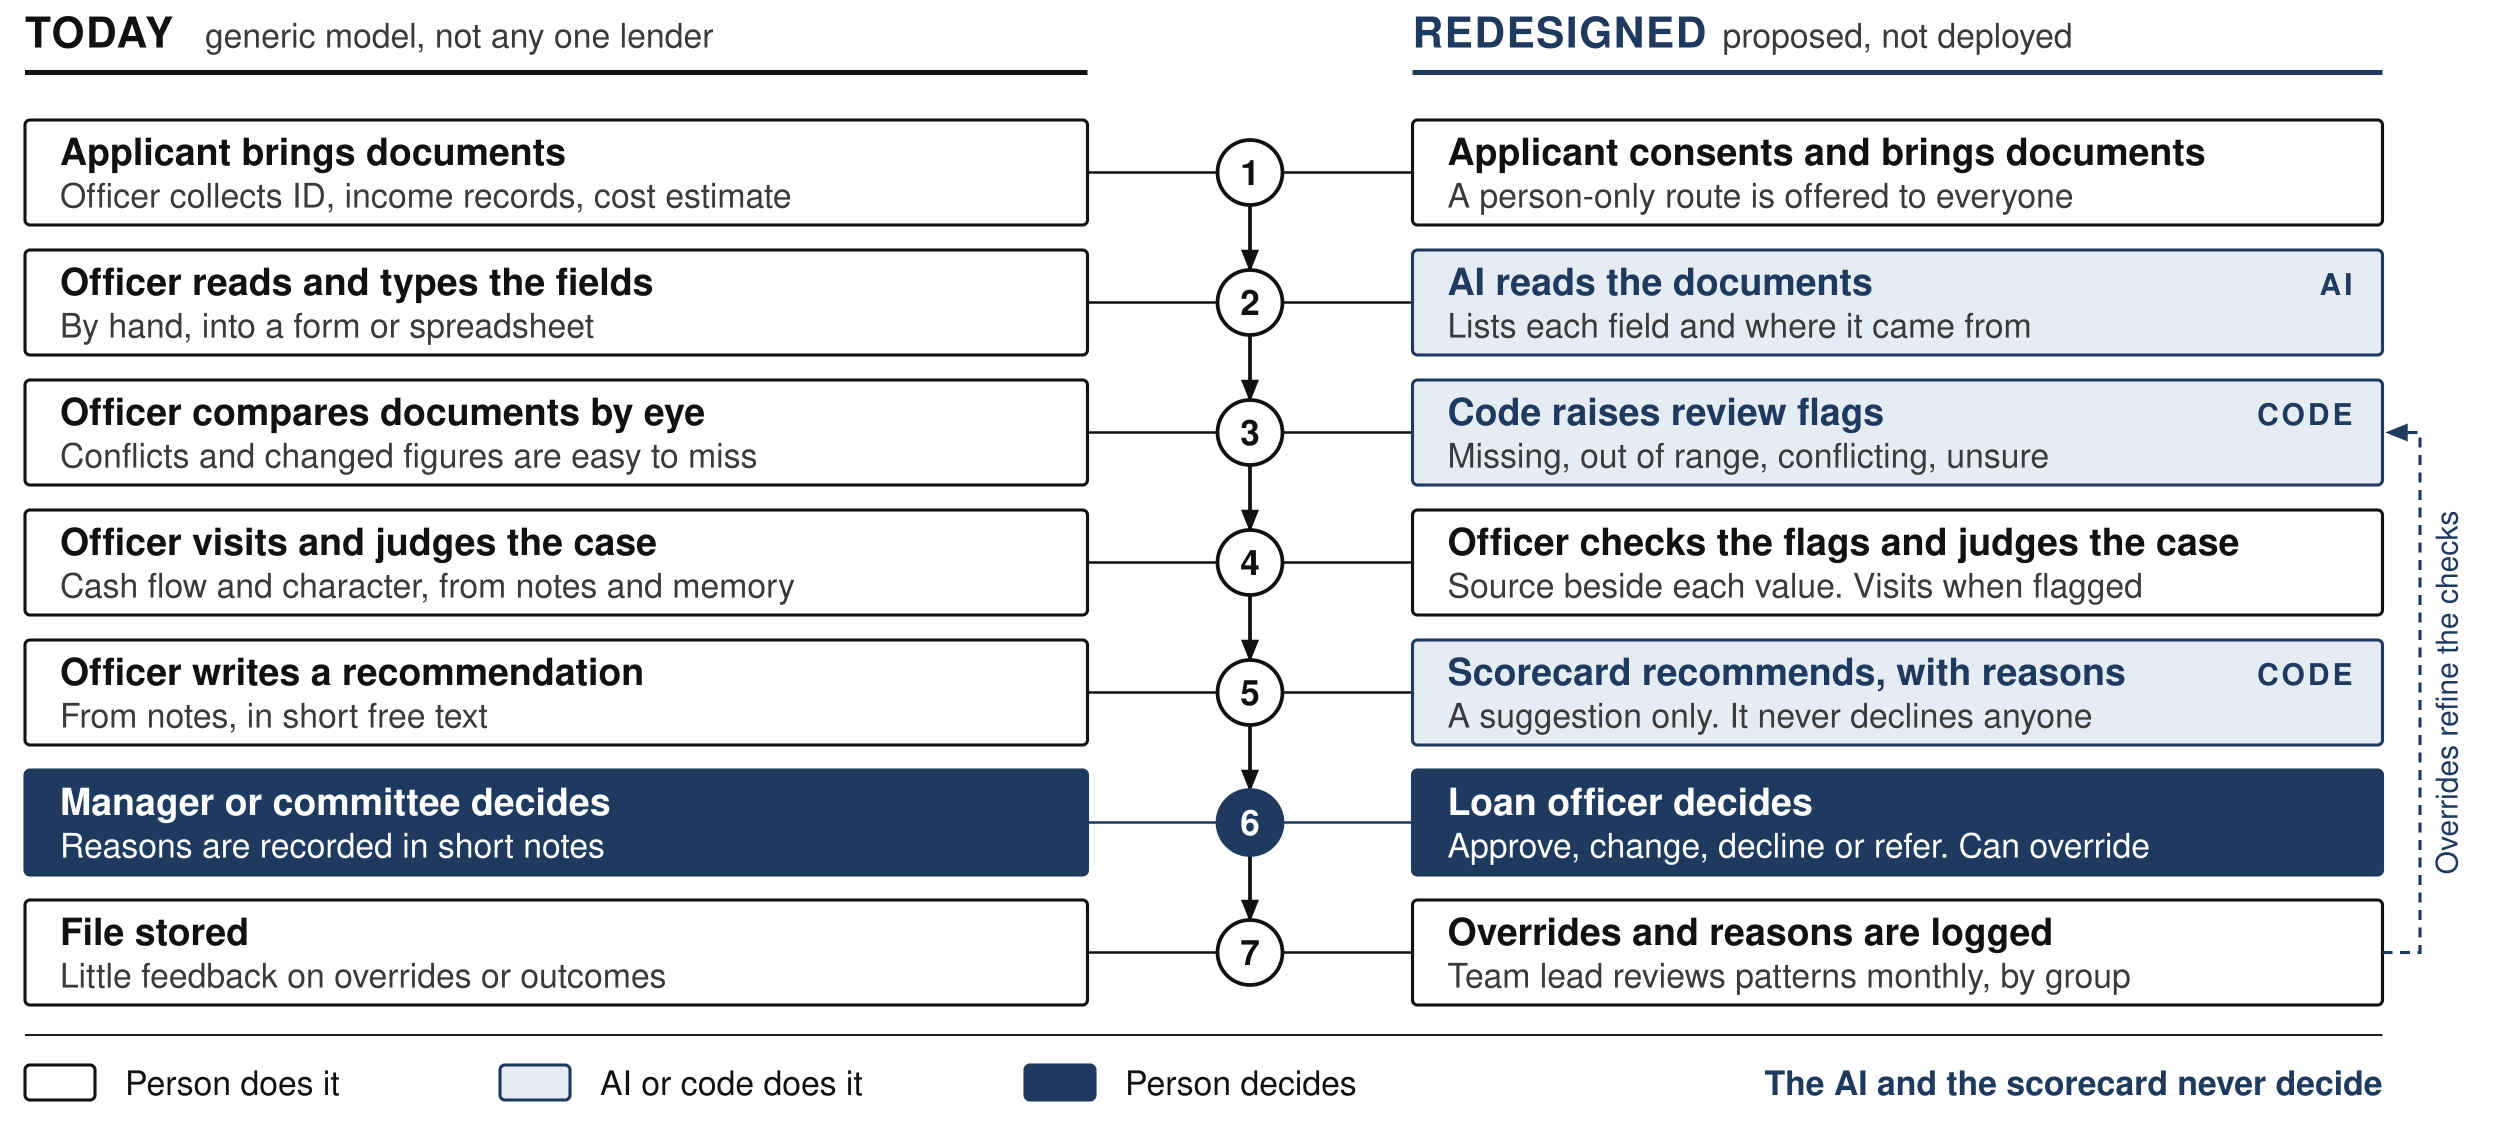
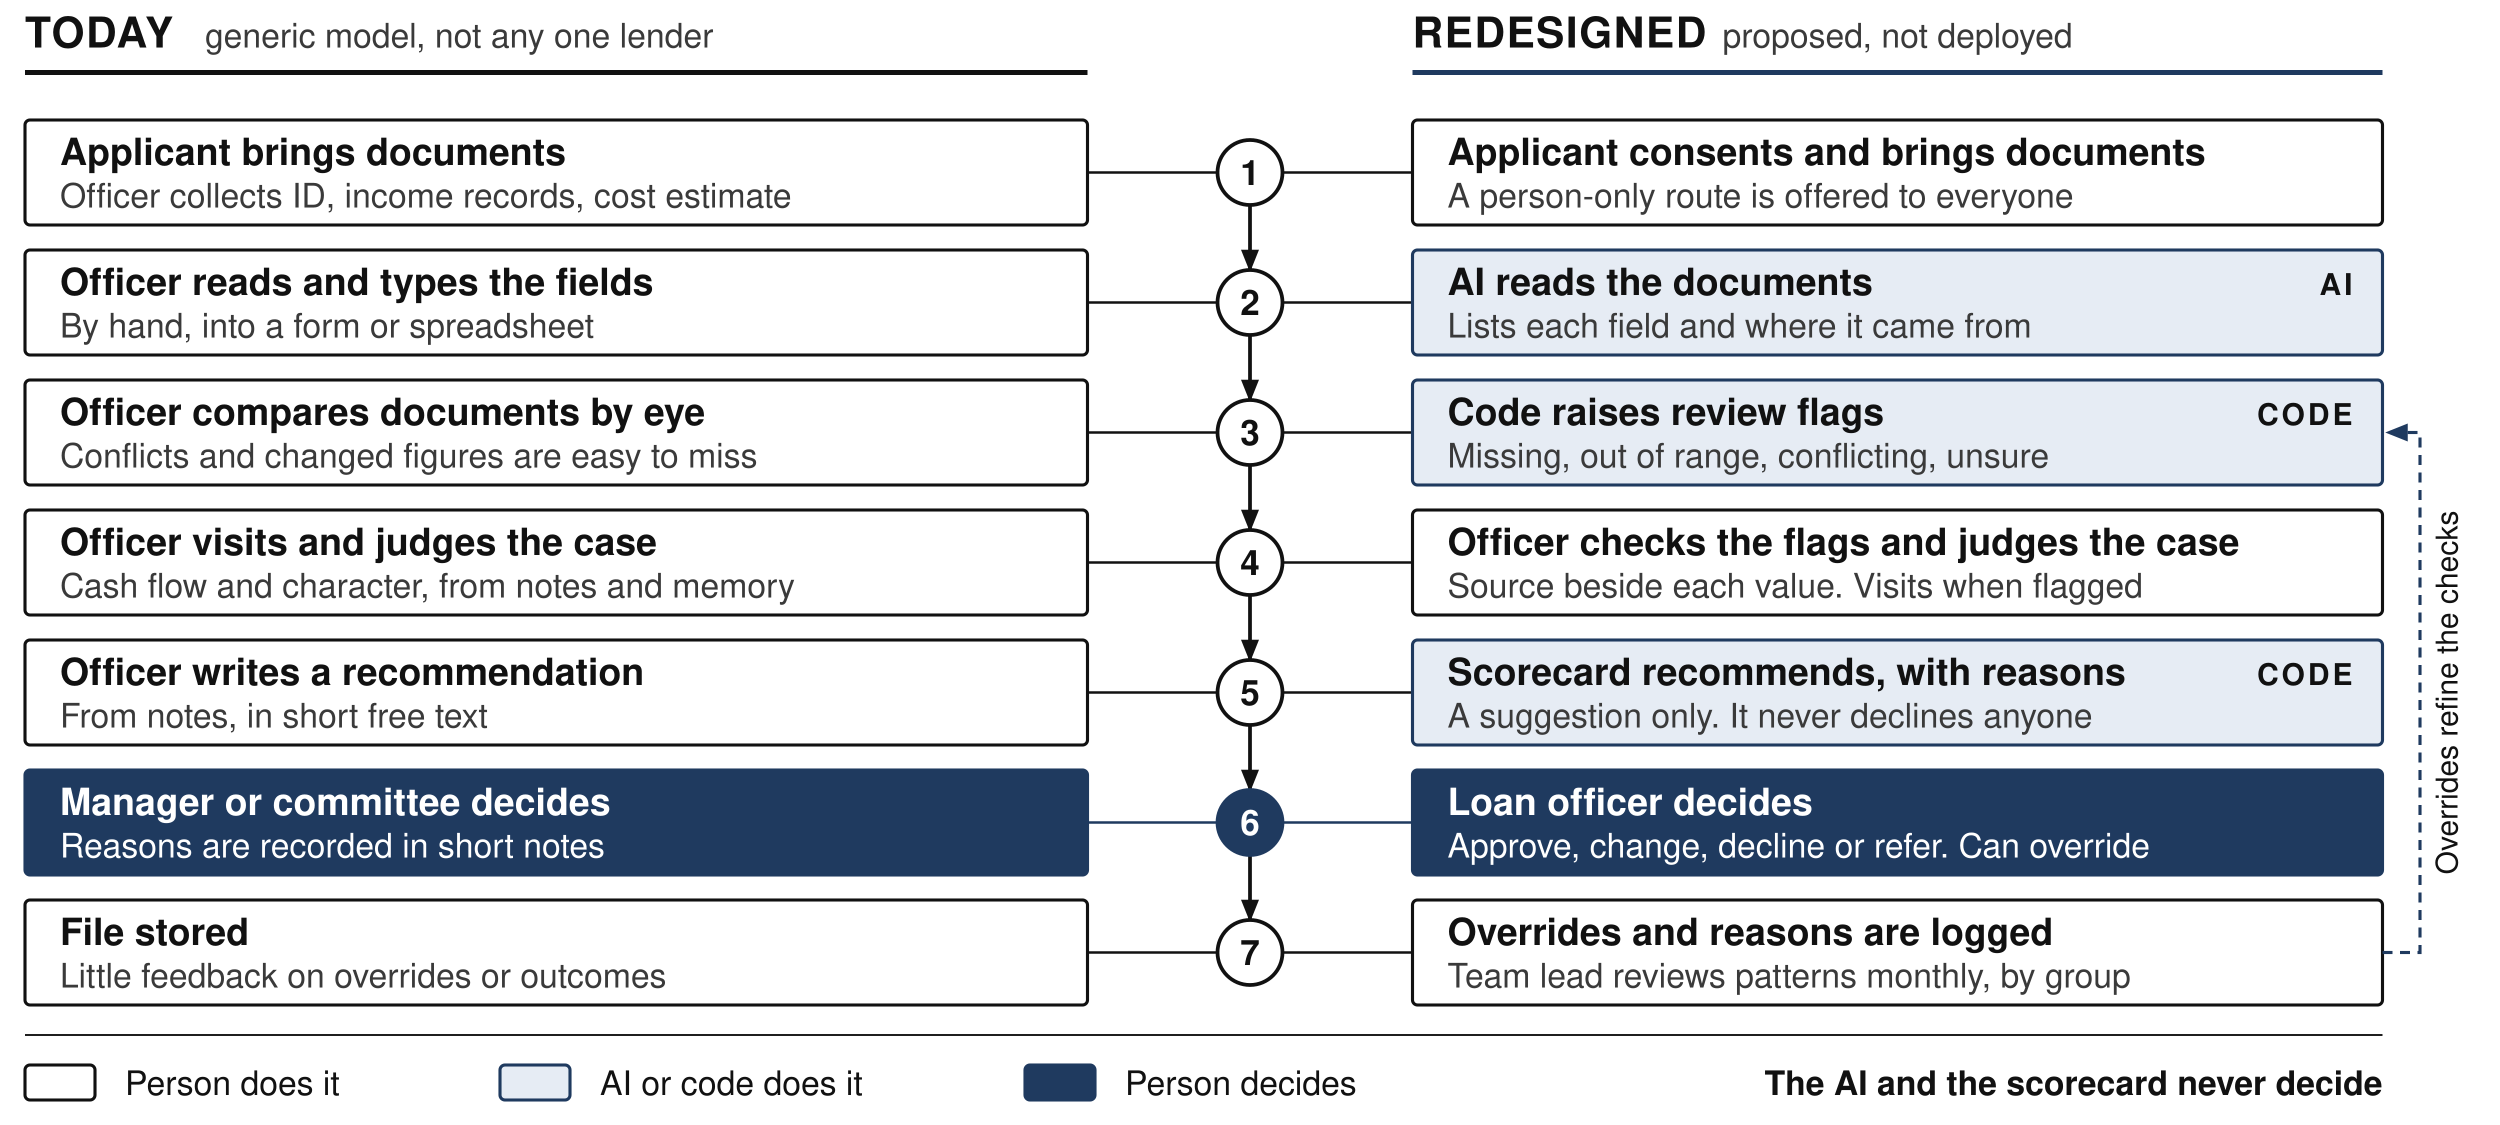
<svg xmlns="http://www.w3.org/2000/svg" viewBox="0 0 1000 450" width="1000" height="450" font-family="'Helvetica Neue', Helvetica, Arial, sans-serif">
  <defs>
    <marker id="down" viewBox="0 0 10 10" refX="9" refY="5" markerUnits="userSpaceOnUse" markerWidth="9" markerHeight="9" orient="auto">
      <path d="M0,1 L10,5 L0,9 z" fill="#111111" />
    </marker>
    <marker id="back" viewBox="0 0 10 10" refX="9" refY="5" markerUnits="userSpaceOnUse" markerWidth="9" markerHeight="9" orient="auto">
      <path d="M0,1 L10,5 L0,9 z" fill="#1F3A5F" />
    </marker>
  </defs>
  <rect width="1000" height="450" fill="#ffffff" />
  <text x="10" y="19" font-size="17" font-weight="700" letter-spacing="0.6" fill="#111111">TODAY</text>
  <text x="82" y="19" font-size="13.5" fill="#3a3a3a">generic model, not any one lender</text>
  <rect x="10" y="28" width="425" height="2" fill="#111111" />
-   <text x="565" y="19" font-size="17" font-weight="700" letter-spacing="0.6" fill="#1F3A5F">REDESIGNED</text>
+   <text x="565" y="19" font-size="17" font-weight="700" letter-spacing="0.6" fill="#111111">REDESIGNED</text>
  <text x="689" y="19" font-size="13.5" fill="#3a3a3a">proposed, not deployed</text>
  <rect x="565" y="28" width="388" height="2" fill="#1F3A5F" />
  <line x1="500" y1="82.0" x2="500" y2="108.0" stroke="#111111" stroke-width="1.5" marker-end="url(#down)" />
  <line x1="500" y1="134.0" x2="500" y2="160.0" stroke="#111111" stroke-width="1.5" marker-end="url(#down)" />
  <line x1="500" y1="186.0" x2="500" y2="212.0" stroke="#111111" stroke-width="1.5" marker-end="url(#down)" />
  <line x1="500" y1="238.0" x2="500" y2="264.0" stroke="#111111" stroke-width="1.5" marker-end="url(#down)" />
  <line x1="500" y1="290.0" x2="500" y2="316.0" stroke="#111111" stroke-width="1.5" marker-end="url(#down)" />
  <line x1="500" y1="342.0" x2="500" y2="368.0" stroke="#111111" stroke-width="1.5" marker-end="url(#down)" />
  <line x1="435" y1="69.0" x2="487" y2="69.0" stroke="#111111" stroke-width="1" />
  <line x1="513" y1="69.0" x2="565" y2="69.0" stroke="#111111" stroke-width="1" />
  <circle cx="500" cy="69.0" r="13" fill="#ffffff" stroke="#111111" stroke-width="1.5" />
  <text x="500" y="74.0" font-size="14" font-weight="700" text-anchor="middle" fill="#111111">1</text>
  <g>
    <rect x="10" y="48" width="425" height="42" rx="2" fill="#ffffff" stroke="#111111" stroke-width="1.25" />
    <text x="24" y="66" font-size="15" font-weight="700" fill="#111111">Applicant brings documents</text>
    <text x="24" y="83" font-size="13.5" fill="#3a3a3a">Officer collects ID, income records, cost estimate</text>
  </g>
  <g>
    <rect x="565" y="48" width="388" height="42" rx="2" fill="#ffffff" stroke="#111111" stroke-width="1.25" />
    <text x="579" y="66" font-size="15" font-weight="700" fill="#111111">Applicant consents and brings documents</text>
    <text x="579" y="83" font-size="13.5" fill="#3a3a3a">A person-only route is offered to everyone</text>
  </g>
  <line x1="435" y1="121.0" x2="487" y2="121.0" stroke="#111111" stroke-width="1" />
  <line x1="513" y1="121.0" x2="565" y2="121.0" stroke="#111111" stroke-width="1" />
  <circle cx="500" cy="121.0" r="13" fill="#ffffff" stroke="#111111" stroke-width="1.5" />
  <text x="500" y="126.0" font-size="14" font-weight="700" text-anchor="middle" fill="#111111">2</text>
  <g>
    <rect x="10" y="100" width="425" height="42" rx="2" fill="#ffffff" stroke="#111111" stroke-width="1.25" />
    <text x="24" y="118" font-size="15" font-weight="700" fill="#111111">Officer reads and types the fields</text>
    <text x="24" y="135" font-size="13.5" fill="#3a3a3a">By hand, into a form or spreadsheet</text>
  </g>
  <g>
    <rect x="565" y="100" width="388" height="42" rx="2" fill="#E6ECF4" stroke="#1F3A5F" stroke-width="1.25" />
-     <text x="579" y="118" font-size="15" font-weight="700" fill="#1F3A5F">AI reads the documents</text>
+     <text x="579" y="118" font-size="15" font-weight="700" fill="#111111">AI reads the documents</text>
    <text x="579" y="135" font-size="13.5" fill="#3a3a3a">Lists each field and where it came from</text>
-     <text x="941" y="118" font-size="12" font-weight="700" letter-spacing="1.2" text-anchor="end" fill="#1F3A5F">AI</text>
+     <text x="941" y="118" font-size="12" font-weight="700" letter-spacing="1.2" text-anchor="end" fill="#111111">AI</text>
  </g>
  <line x1="435" y1="173.0" x2="487" y2="173.0" stroke="#111111" stroke-width="1" />
  <line x1="513" y1="173.0" x2="565" y2="173.0" stroke="#111111" stroke-width="1" />
  <circle cx="500" cy="173.0" r="13" fill="#ffffff" stroke="#111111" stroke-width="1.5" />
  <text x="500" y="178.0" font-size="14" font-weight="700" text-anchor="middle" fill="#111111">3</text>
  <g>
    <rect x="10" y="152" width="425" height="42" rx="2" fill="#ffffff" stroke="#111111" stroke-width="1.25" />
    <text x="24" y="170" font-size="15" font-weight="700" fill="#111111">Officer compares documents by eye</text>
    <text x="24" y="187" font-size="13.5" fill="#3a3a3a">Conflicts and changed figures are easy to miss</text>
  </g>
  <g>
    <rect x="565" y="152" width="388" height="42" rx="2" fill="#E6ECF4" stroke="#1F3A5F" stroke-width="1.25" />
-     <text x="579" y="170" font-size="15" font-weight="700" fill="#1F3A5F">Code raises review flags</text>
+     <text x="579" y="170" font-size="15" font-weight="700" fill="#111111">Code raises review flags</text>
    <text x="579" y="187" font-size="13.5" fill="#3a3a3a">Missing, out of range, conflicting, unsure</text>
-     <text x="941" y="170" font-size="12" font-weight="700" letter-spacing="1.2" text-anchor="end" fill="#1F3A5F">CODE</text>
+     <text x="941" y="170" font-size="12" font-weight="700" letter-spacing="1.2" text-anchor="end" fill="#111111">CODE</text>
  </g>
  <line x1="435" y1="225.0" x2="487" y2="225.0" stroke="#111111" stroke-width="1" />
  <line x1="513" y1="225.0" x2="565" y2="225.0" stroke="#111111" stroke-width="1" />
  <circle cx="500" cy="225.0" r="13" fill="#ffffff" stroke="#111111" stroke-width="1.5" />
  <text x="500" y="230.0" font-size="14" font-weight="700" text-anchor="middle" fill="#111111">4</text>
  <g>
    <rect x="10" y="204" width="425" height="42" rx="2" fill="#ffffff" stroke="#111111" stroke-width="1.25" />
    <text x="24" y="222" font-size="15" font-weight="700" fill="#111111">Officer visits and judges the case</text>
    <text x="24" y="239" font-size="13.5" fill="#3a3a3a">Cash flow and character, from notes and memory</text>
  </g>
  <g>
    <rect x="565" y="204" width="388" height="42" rx="2" fill="#ffffff" stroke="#111111" stroke-width="1.25" />
    <text x="579" y="222" font-size="15" font-weight="700" fill="#111111">Officer checks the flags and judges the case</text>
    <text x="579" y="239" font-size="13.5" fill="#3a3a3a">Source beside each value. Visits when flagged</text>
  </g>
  <line x1="435" y1="277.0" x2="487" y2="277.0" stroke="#111111" stroke-width="1" />
  <line x1="513" y1="277.0" x2="565" y2="277.0" stroke="#111111" stroke-width="1" />
  <circle cx="500" cy="277.0" r="13" fill="#ffffff" stroke="#111111" stroke-width="1.5" />
  <text x="500" y="282.0" font-size="14" font-weight="700" text-anchor="middle" fill="#111111">5</text>
  <g>
    <rect x="10" y="256" width="425" height="42" rx="2" fill="#ffffff" stroke="#111111" stroke-width="1.25" />
    <text x="24" y="274" font-size="15" font-weight="700" fill="#111111">Officer writes a recommendation</text>
    <text x="24" y="291" font-size="13.5" fill="#3a3a3a">From notes, in short free text</text>
  </g>
  <g>
    <rect x="565" y="256" width="388" height="42" rx="2" fill="#E6ECF4" stroke="#1F3A5F" stroke-width="1.25" />
-     <text x="579" y="274" font-size="15" font-weight="700" fill="#1F3A5F">Scorecard recommends, with reasons</text>
+     <text x="579" y="274" font-size="15" font-weight="700" fill="#111111">Scorecard recommends, with reasons</text>
    <text x="579" y="291" font-size="13.5" fill="#3a3a3a">A suggestion only. It never declines anyone</text>
-     <text x="941" y="274" font-size="12" font-weight="700" letter-spacing="1.2" text-anchor="end" fill="#1F3A5F">CODE</text>
+     <text x="941" y="274" font-size="12" font-weight="700" letter-spacing="1.2" text-anchor="end" fill="#111111">CODE</text>
  </g>
  <line x1="435" y1="329.0" x2="487" y2="329.0" stroke="#1F3A5F" stroke-width="1" />
  <line x1="513" y1="329.0" x2="565" y2="329.0" stroke="#1F3A5F" stroke-width="1" />
  <circle cx="500" cy="329.0" r="13" fill="#1F3A5F" stroke="#1F3A5F" stroke-width="1.5" />
  <text x="500" y="334.0" font-size="14" font-weight="700" text-anchor="middle" fill="#ffffff">6</text>
  <g>
    <rect x="10" y="308" width="425" height="42" rx="2" fill="#1F3A5F" stroke="#1F3A5F" stroke-width="1.25" />
    <text x="24" y="326" font-size="15" font-weight="700" fill="#ffffff">Manager or committee decides</text>
    <text x="24" y="343" font-size="13.5" fill="#ffffff">Reasons are recorded in short notes</text>
  </g>
  <g>
    <rect x="565" y="308" width="388" height="42" rx="2" fill="#1F3A5F" stroke="#1F3A5F" stroke-width="1.25" />
    <text x="579" y="326" font-size="15" font-weight="700" fill="#ffffff">Loan officer decides</text>
    <text x="579" y="343" font-size="13.5" fill="#ffffff">Approve, change, decline or refer. Can override</text>
  </g>
  <line x1="435" y1="381.0" x2="487" y2="381.0" stroke="#111111" stroke-width="1" />
  <line x1="513" y1="381.0" x2="565" y2="381.0" stroke="#111111" stroke-width="1" />
  <circle cx="500" cy="381.0" r="13" fill="#ffffff" stroke="#111111" stroke-width="1.5" />
  <text x="500" y="386.0" font-size="14" font-weight="700" text-anchor="middle" fill="#111111">7</text>
  <g>
    <rect x="10" y="360" width="425" height="42" rx="2" fill="#ffffff" stroke="#111111" stroke-width="1.25" />
    <text x="24" y="378" font-size="15" font-weight="700" fill="#111111">File stored</text>
    <text x="24" y="395" font-size="13.5" fill="#3a3a3a">Little feedback on overrides or outcomes</text>
  </g>
  <g>
    <rect x="565" y="360" width="388" height="42" rx="2" fill="#ffffff" stroke="#111111" stroke-width="1.25" />
    <text x="579" y="378" font-size="15" font-weight="700" fill="#111111">Overrides and reasons are logged</text>
    <text x="579" y="395" font-size="13.5" fill="#3a3a3a">Team lead reviews patterns monthly, by group</text>
  </g>
  <path d="M953,381.0 H968 V173.0 H955" fill="none" stroke="#1F3A5F" stroke-width="1.25" stroke-dasharray="4 3" marker-end="url(#back)" />
-   <text transform="translate(983,277.0) rotate(-90)" font-size="12" text-anchor="middle" fill="#1F3A5F">Overrides refine the checks</text>
+   <text transform="translate(983,277.0) rotate(-90)" font-size="12" text-anchor="middle" fill="#111111">Overrides refine the checks</text>
  <line x1="10" y1="414" x2="953" y2="414" stroke="#111111" stroke-width="0.75" />
  <rect x="10" y="426" width="28" height="14" rx="2" fill="#ffffff" stroke="#111111" stroke-width="1.25" />
  <text x="50" y="438" font-size="13.5" fill="#111111">Person does it</text>
  <rect x="200" y="426" width="28" height="14" rx="2" fill="#E6ECF4" stroke="#1F3A5F" stroke-width="1.25" />
  <text x="240" y="438" font-size="13.5" fill="#111111">AI or code does it</text>
  <rect x="410" y="426" width="28" height="14" rx="2" fill="#1F3A5F" stroke="#1F3A5F" stroke-width="1.25" />
  <text x="450" y="438" font-size="13.5" fill="#111111">Person decides</text>
-   <text x="953" y="438" font-size="13.5" font-weight="700" text-anchor="end" fill="#1F3A5F">The AI and the scorecard never decide</text>
+   <text x="953" y="438" font-size="13.5" font-weight="700" text-anchor="end" fill="#111111">The AI and the scorecard never decide</text>
</svg>
